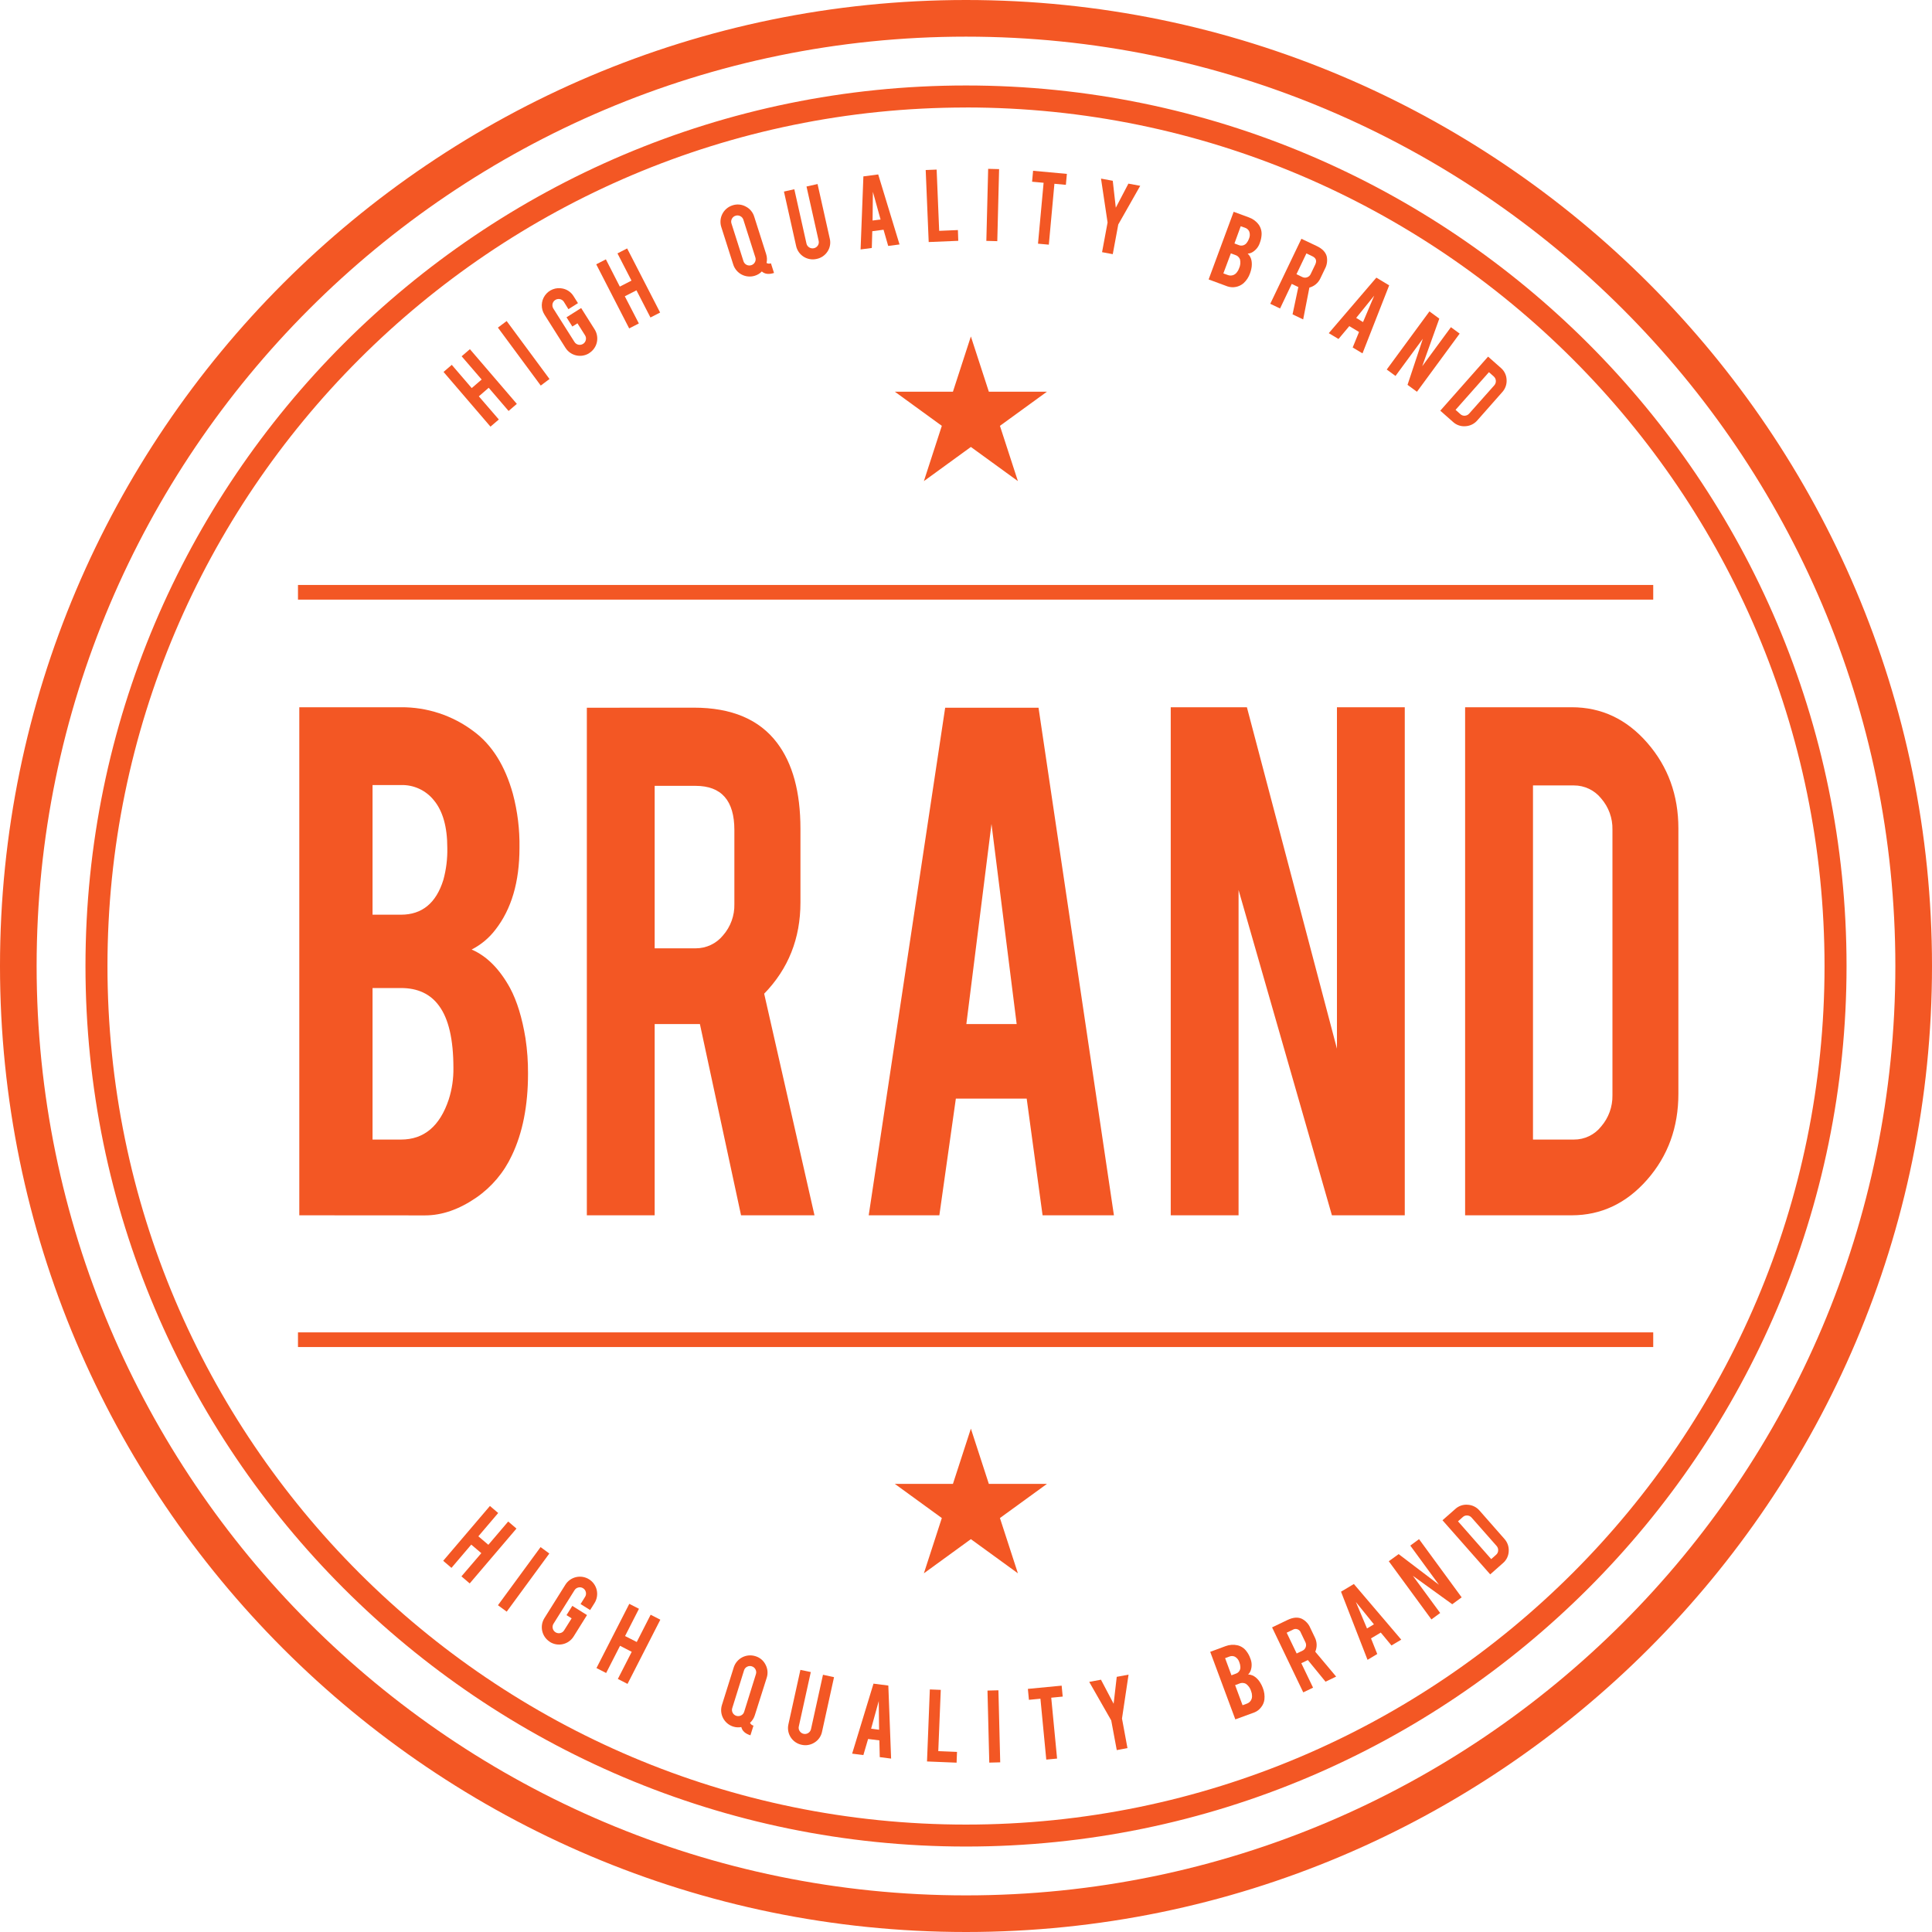
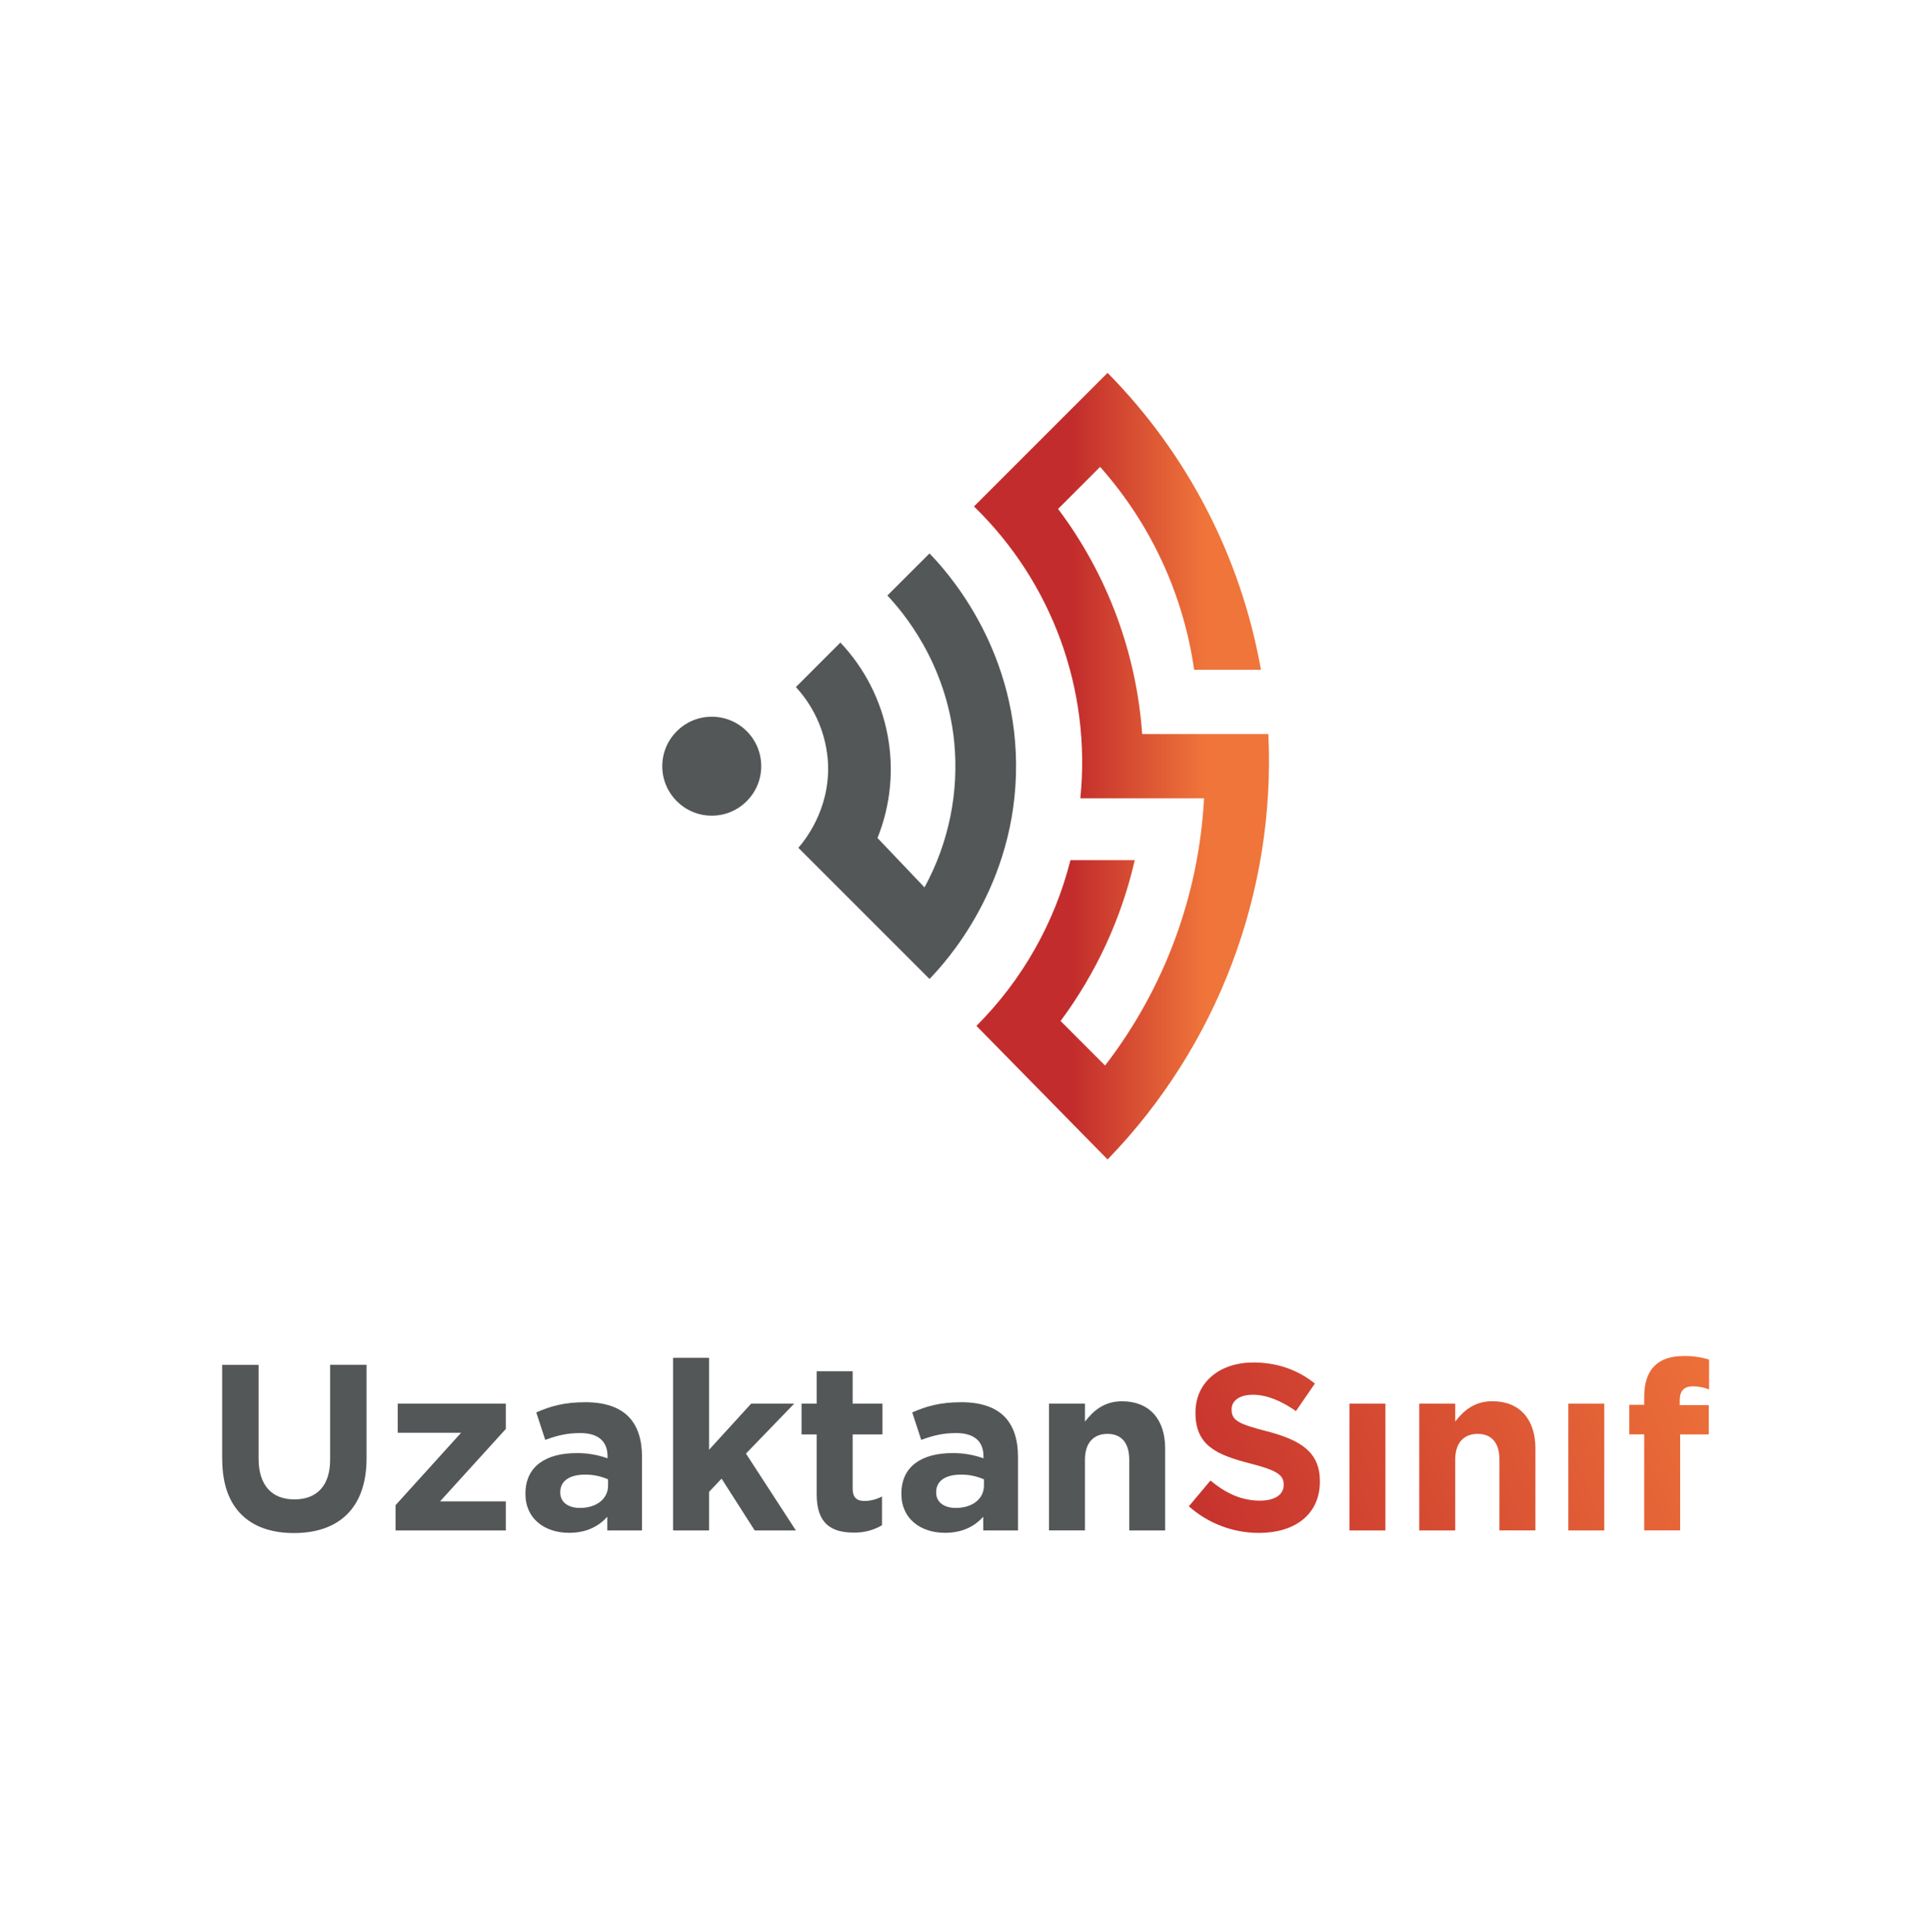
- <svg xmlns="http://www.w3.org/2000/svg" viewBox="0 0 883.06 883.06">
-   <g id="ab02f17f-3316-4dfb-9582-e3cac4a04754" data-name="katman 2">
-     <g id="e763ffec-2b1d-44fb-bb28-cc1f4b520d29" data-name="Object">
-       <path d="M136.8,555.48V323.26h46.44a54.4,54.4,0,0,1,33.15,10.93q12.65,9.26,18.05,28.7a90.6,90.6,0,0,1,3,24.63q0,23.34-11,37.41A31.59,31.59,0,0,1,215.57,434q10.34,4.46,17.56,17.6,4.76,8.88,7.06,23a103.69,103.69,0,0,1,1.15,16.11q0,22-7.39,37.41a48,48,0,0,1-16.24,19.26q-11.82,8.14-23.47,8.14Zm33.48-137.4h13q14.44,0,19.37-15.93a51,51,0,0,0,1.8-14.63q0-14.44-6.23-21.85a18.57,18.57,0,0,0-14.94-6.85h-13Zm0,102.78h13q15.76,0,21.83-18.34a45,45,0,0,0,2.13-14.44q0-19.45-6.56-28.34-5.91-8.14-17.4-8.14h-13Z" style="fill:#f35724" />
-       <path d="M317.12,323.45q25.92,0,38.07,16.11,10.67,14.07,10.67,39.26v33.7q0,24.63-16.58,41.67l23,101.29H338.71l-18.8-87.4H299.23v87.4h-31v-232Zm18.54,55.92q0-20.17-17.72-20.18H299.23v74.26h18.71a16.06,16.06,0,0,0,12.55-5.93,20.93,20.93,0,0,0,5.17-14.26Z" style="fill:#f35724" />
-       <path d="M436.89,502.15l-7.54,53.33H397.06l34.95-232h42.67l34.46,232H476.53l-7.26-53.33ZM453.18,376.6l-11.49,91.48h23Z" style="fill:#f35724" />
-       <path d="M569.92,323.26l41.16,156.07V323.26h31V555.48H608.78l-42.67-148.7v148.7h-31V323.26Z" style="fill:#f35724" />
-       <path d="M767.14,499.93q0,23-14.27,39.26T718.4,555.48H669.66V323.26H718.4q20.36,0,34.55,16.3t14.19,39.07Zm-66.46,20.93h18.71a15.74,15.74,0,0,0,12.47-6A21.27,21.27,0,0,0,737,500.67V379.19a21,21,0,0,0-5.17-14.26A15.92,15.92,0,0,0,719.39,359H700.68Z" style="fill:#f35724" />
-       <path d="M218.86,181.15,228,191.74,224.18,195l-21.45-25,3.76-3.24,9.12,10.62,4.54-3.91L211,162.84l3.78-3.24,21.45,25-3.77,3.24-9.09-10.6Z" style="fill:#f35724" />
-       <path d="M251.16,173.23l-4,3-19.58-26.49,4-3Z" style="fill:#f35724" />
-       <path d="M269.33,161.41A7.87,7.87,0,0,1,258.47,159l-9.61-15.2a7.88,7.88,0,0,1,8.4-11.9,7.64,7.64,0,0,1,4.91,3.49l2,3.17-4.36,2.76L257.76,138a2.86,2.86,0,0,0-5.21.89,2.88,2.88,0,0,0,.38,2.16l9.64,15.24a2.83,2.83,0,0,0,3.92.89,2.78,2.78,0,0,0,1.27-1.78,2.72,2.72,0,0,0-.36-2.15l-3.46-5.47-2.34,1.47-2.66-4.22,6.69-4.23,6.15,9.74a7.85,7.85,0,0,1-2.45,10.84Z" style="fill:#f35724" />
-       <path d="M285.58,135.42,292,147.84l-4.42,2.27-15.06-29.3,4.41-2.27L283.3,131l5.33-2.74-6.4-12.44,4.42-2.27,15.07,29.3-4.42,2.27-6.39-12.42Z" style="fill:#f35724" />
-       <path d="M350.18,116.13a7.72,7.72,0,0,1,.19,4.07,2.36,2.36,0,0,0,2,.15l1.41,4.41c-2.38.76-4.23.53-5.57-.68a7.47,7.47,0,0,1-3.16,1.94,7.88,7.88,0,0,1-9.91-5.12l-5.46-17.13a7.87,7.87,0,0,1,5.13-9.91,7.55,7.55,0,0,1,6,.52A7.63,7.63,0,0,1,344.72,99Zm-10.4-15.68a2.74,2.74,0,0,0-1.41-1.66,2.81,2.81,0,0,0-2.18-.18,2.77,2.77,0,0,0-1.67,1.4,2.74,2.74,0,0,0-.18,2.17l5.47,17.19a2.83,2.83,0,0,0,3.57,1.84,2.78,2.78,0,0,0,1.68-1.4,2.74,2.74,0,0,0,.19-2.17Z" style="fill:#f35724" />
-       <path d="M373.26,118.35a7.79,7.79,0,0,1-9.38-5.93l-5.56-24.86,4.74-1.06,5.55,24.81a2.76,2.76,0,0,0,1.27,1.78,2.88,2.88,0,0,0,3.94-.89,2.73,2.73,0,0,0,.36-2.14l-5.55-24.81,5.05-1.13L379.25,109a7.47,7.47,0,0,1-1,5.94A7.73,7.73,0,0,1,373.26,118.35Z" style="fill:#f35724" />
-       <path d="M398.69,105.68l-.21,7.66-5.13.67,1.28-33.39,6.77-.89,9.75,32-5.18.68L403.84,105Zm.28-18-.14,13.12,3.65-.48Z" style="fill:#f35724" />
-       <path d="M438,110.07l-13.52.56-1.37-32.92,5-.2,1.16,28,8.56-.36Z" style="fill:#f35724" />
-       <path d="M455.83,110.23l-5-.13.83-32.93,5,.13Z" style="fill:#f35724" />
-       <path d="M477,83.54l-5.26-.48.45-5,15.45,1.42-.46,5L481.94,84l-2.55,27.83-4.95-.45Z" style="fill:#f35724" />
-       <path d="M506.24,101.69l-3-20.06,5.37,1L510,94.93l5.76-11,5.4,1L511.13,102.6l-2.52,13.57-4.89-.91Z" style="fill:#f35724" />
-       <path d="M552.43,127.72,563.87,96.8l7,2.58a9.43,9.43,0,0,1,4.45,3.3,7.26,7.26,0,0,1,1.3,4.82,11.91,11.91,0,0,1-.77,3.45,7.77,7.77,0,0,1-3.5,4.37,4.9,4.9,0,0,1-2.07.6,5.79,5.79,0,0,1,1.77,3.32,9.87,9.87,0,0,1-.07,3.45,13.1,13.1,0,0,1-.62,2.21,11,11,0,0,1-3,4.57,7.61,7.61,0,0,1-7.31,1.44Zm6.73-2.75,2,.72a3.52,3.52,0,0,0,4.18-1.23,5.59,5.59,0,0,0,1-1.8,6.3,6.3,0,0,0,.42-4.14,3.41,3.41,0,0,0-2.22-2l-1.95-.72Zm5.07-13.69,1.94.73a3.06,3.06,0,0,0,3.7-1.05,6.37,6.37,0,0,0,1-1.85,4.36,4.36,0,0,0,.14-3.25,3.16,3.16,0,0,0-1.91-1.75l-2-.71Z" style="fill:#f35724" />
-       <path d="M601.9,112.49q3.75,1.79,4.51,4.7a8.36,8.36,0,0,1-.86,5.76l-2.07,4.32a7.71,7.71,0,0,1-5,4.18L595.64,146l-4.85-2.32,2.64-12.49L593,131l-2.58-1.24L585.08,141l-4.48-2.15,14.23-29.71Zm-.75,8.44c.82-1.73.38-3-1.32-3.81l-2.71-1.3-4.55,9.52,2.7,1.29a2.71,2.71,0,0,0,2.18.11,2.79,2.79,0,0,0,1.62-1.47Z" style="fill:#f35724" />
-       <path d="M616.72,149.07l-4.93,5.87-4.44-2.66,21.74-25.38,5.86,3.52-12.19,31.09-4.49-2.68,2.9-7.09Zm11.4-13.95-8.25,10.19L623,147.2Z" style="fill:#f35724" />
-       <path d="M657.86,145.64l-7.81,21.76,13.12-17.85,4,2.93-19.52,26.58-4.31-3.16,7-21.06-12.5,17-4-2.94,19.52-26.57Z" style="fill:#f35724" />
-       <path d="M675.23,192.15a7.65,7.65,0,0,1-5.41,2.66,7.48,7.48,0,0,1-5.66-1.93l-5.85-5.17L680.16,163l5.85,5.17a7.44,7.44,0,0,1,2.61,5.4,7.62,7.62,0,0,1-2,5.67Zm-9.94-4.83,2.24,2a2.71,2.71,0,0,0,2.07.69,2.83,2.83,0,0,0,1.94-1L683,176.11a2.87,2.87,0,0,0-.2-4l-2.25-2Z" style="fill:#f35724" />
-       <path d="M215.4,706l-9.05,10.63-3.78-3.23,21.36-25.07,3.78,3.22-9.07,10.65,4.57,3.88,9.07-10.64,3.78,3.22-21.37,25.08-3.78-3.23L220,709.9Z" style="fill:#f35724" />
-       <path d="M231.6,736.64l-4-2.94,19.48-26.57,4,2.94Z" style="fill:#f35724" />
-       <path d="M251.34,750.44a7.88,7.88,0,0,1-2.5-10.85l9.55-15.23a7.87,7.87,0,0,1,10.87-2.5,7.86,7.86,0,0,1,2.47,10.86l-2,3.18-4.37-2.73,2.05-3.28a2.77,2.77,0,0,0,.37-2.16,2.81,2.81,0,0,0-1.27-1.79,2.72,2.72,0,0,0-2.15-.35,2.76,2.76,0,0,0-1.78,1.27L253,742.15a2.84,2.84,0,0,0,.9,3.91,2.83,2.83,0,0,0,2.16.37,2.72,2.72,0,0,0,1.78-1.25l3.44-5.49-2.34-1.46,2.65-4.23,6.71,4.2L262.18,748a7.86,7.86,0,0,1-10.84,2.48Z" style="fill:#f35724" />
-       <path d="M283.4,752.24l-6.35,12.44-4.42-2.26,15-29.35,4.42,2.26-6.35,12.46,5.34,2.72,6.35-12.46,4.43,2.26-15,29.35-4.42-2.26L288.74,755Z" style="fill:#f35724" />
-       <path d="M345,784a7.8,7.8,0,0,1-2.19,3.45,2.36,2.36,0,0,0,1.58,1.29L343,793.16c-2.37-.75-3.76-2-4.16-3.77a7.45,7.45,0,0,1-3.71-.22,7.87,7.87,0,0,1-5.15-9.89l5.39-17.16A7.89,7.89,0,0,1,345.3,757a7.51,7.51,0,0,1,4.62,3.9,7.63,7.63,0,0,1,.51,6Zm.51-18.8a2.74,2.74,0,0,0-.2-2.17,2.81,2.81,0,0,0-1.68-1.4,2.77,2.77,0,0,0-2.17.19,2.72,2.72,0,0,0-1.39,1.67L334.7,780.7a2.71,2.71,0,0,0,.18,2.16,2.86,2.86,0,0,0,3.85,1.21,2.71,2.71,0,0,0,1.41-1.66Z" style="fill:#f35724" />
-       <path d="M366.36,797.48a7.8,7.8,0,0,1-6-9.34l5.48-24.89,4.75,1-5.47,24.83a2.65,2.65,0,0,0,.38,2.14,2.85,2.85,0,0,0,5.19-.91l5.47-24.83,5.05,1.11-5.47,24.88a7.54,7.54,0,0,1-3.47,5A7.71,7.71,0,0,1,366.36,797.48Z" style="fill:#f35724" />
-       <path d="M396.78,794.84l-2.16,7.36-5.13-.66,9.76-32,6.78.88,1.27,33.38-5.19-.67-.18-7.66Zm4.87-17.35-3.49,12.65,3.65.47Z" style="fill:#f35724" />
-       <path d="M437.23,805.66l-13.52-.55L425,772.19l5,.2-1.14,28,8.56.35Z" style="fill:#f35724" />
-       <path d="M457.17,805.51l-5,.13-.82-32.93,5-.13Z" style="fill:#f35724" />
-       <path d="M475.55,776.43l-5.26.51-.48-5,15.44-1.48.48,5-5.24.51,2.67,27.82-4.94.47Z" style="fill:#f35724" />
-       <path d="M507.91,786.36l-10.06-17.62,5.37-1,5.79,11,1.42-12.31,5.4-1-3,20.06L515.33,799l-4.89.92Z" style="fill:#f35724" />
-       <path d="M564.63,785.88,553.15,755l7-2.59a9.52,9.52,0,0,1,5.52-.39,7.16,7.16,0,0,1,4.13,2.82,11.32,11.32,0,0,1,1.66,3.11,7.71,7.71,0,0,1,.2,5.59,4.78,4.78,0,0,1-1.18,1.81,5.77,5.77,0,0,1,3.51,1.37,9.49,9.49,0,0,1,2.19,2.66,12.22,12.22,0,0,1,1,2.08,11,11,0,0,1,.74,5.39,7,7,0,0,1-1.49,3.47,7.1,7.1,0,0,1-3.12,2.39Zm-1.77-20.15,1.95-.73a3,3,0,0,0,2.12-3.19,6.46,6.46,0,0,0-.45-2,4.34,4.34,0,0,0-2-2.56,3.09,3.09,0,0,0-2.58-.08l-1.94.72Zm5.08,13.68,1.95-.72a3.53,3.53,0,0,0,2.37-3.66,5.59,5.59,0,0,0-.4-2,6.26,6.26,0,0,0-2.38-3.41,3.43,3.43,0,0,0-3-.12l-1.94.73Z" style="fill:#f35724" />
-       <path d="M588.49,740.44c2.5-1.2,4.66-1.38,6.49-.57a8.27,8.27,0,0,1,3.95,4.28l2.07,4.32a7.72,7.72,0,0,1,.17,6.48l9.54,11.37-4.85,2.33-8.08-9.89-.4.2-2.59,1.24,5.37,11.18-4.48,2.15-14.25-29.7Zm6.11,5.88a2.52,2.52,0,0,0-3.8-1.36l-2.7,1.3,4.57,9.5,2.69-1.29a2.86,2.86,0,0,0,1.32-3.82Z" style="fill:#f35724" />
-       <path d="M626.65,748.86,629.5,756l-4.44,2.66-12.12-31.15,5.87-3.51,21.66,25.43L636,752.1l-4.89-5.9Zm-6.92-16.63,5.09,12.09,3.16-1.89Z" style="fill:#f35724" />
-       <path d="M639.28,710.34l18.41,14L644.6,706.44l4-2.94,19.48,26.6-4.3,3.15-18-13,12.48,17-4,2.94-19.49-26.59Z" style="fill:#f35724" />
-       <path d="M687.59,703.35a7.65,7.65,0,0,1,2,5.7,7.44,7.44,0,0,1-2.61,5.38l-5.85,5.17-21.81-24.74,5.86-5.15a7.42,7.42,0,0,1,5.68-1.93,7.65,7.65,0,0,1,5.38,2.65Zm-6,9.27,2.25-2a2.64,2.64,0,0,0,.93-2,2.86,2.86,0,0,0-.71-2l-11.41-12.94a2.76,2.76,0,0,0-2-1,2.64,2.64,0,0,0-2,.68l-2.24,2Z" style="fill:#f35724" />
-       <polygon points="443.76 153.78 451.97 179.03 478.53 179.03 457.04 194.64 465.25 219.9 443.76 204.29 422.28 219.9 430.48 194.64 409 179.03 435.56 179.03 443.76 153.78" style="fill:#f35724" />
-       <polygon points="443.76 652.99 451.97 678.24 478.53 678.24 457.04 693.85 465.25 719.11 443.76 703.5 422.28 719.11 430.48 693.85 409 678.24 435.56 678.24 443.76 652.99" style="fill:#f35724" />
-       <path d="M441.53,883.06C198.07,883.06,0,685,0,441.53S198.07,0,441.53,0,883.06,198.07,883.06,441.53,685,883.06,441.53,883.06Zm0-866.31C207.3,16.75,16.74,207.3,16.74,441.53S207.3,866.32,441.53,866.32,866.31,675.76,866.31,441.53,675.75,16.75,441.53,16.75Z" style="fill:#f35724" />
-       <path d="M441.53,844C219.61,844,39.07,663.45,39.07,441.53S219.61,39.07,441.53,39.07,844,219.61,844,441.53,663.44,844,441.53,844Zm0-794.86c-216.37,0-392.41,176-392.41,392.41s176,392.41,392.41,392.41,392.41-176,392.41-392.41S657.9,49.12,441.53,49.12Z" style="fill:#f35724" />
-       <rect x="136.2" y="267.37" width="619.44" height="6.7" style="fill:#f35724" />
-       <rect x="136.2" y="608.99" width="619.44" height="6.7" style="fill:#f35724" />
-     </g>
+ <svg xmlns="http://www.w3.org/2000/svg" id="ae9153e6-7cd5-4cab-8cf7-ea9820a1ca53" data-name="katman 1" viewBox="0 0 1133.86 1133.86">
+   <defs>
+     <clipPath id="a6a27108-400b-43da-9f88-eed22ac50403">
+       <rect width="1133.86" height="1133.86" style="fill:none" />
+     </clipPath>
+     <clipPath id="fc5a1dba-2746-4861-ba4c-2d8f9cfeb3c5">
+       <path d="M571.84,297.35a209.3,209.3,0,0,1,62.45,171.38h72.63a281.48,281.48,0,0,1-58.1,156.87l-26.14-26.15A253.19,253.19,0,0,0,666.25,505H628.48a210.34,210.34,0,0,1-55.19,97.32l77,78.43A336.19,336.19,0,0,0,744.68,431H670.6A249.17,249.17,0,0,0,621.22,298.8l24.69-24.69a228.06,228.06,0,0,1,55.2,119.1h39.21a330,330,0,0,0-90.05-174.3l-78.43,78.44" style="fill:none" />
+     </clipPath>
+     <linearGradient id="b7ecb1e2-2d27-4012-a1ee-643d845e832a" y1="1133.86" x2="1" y2="1133.86" gradientTransform="matrix(78.44, 0, 0, -78.44, 629.42, 89389.92)" gradientUnits="userSpaceOnUse">
+       <stop offset="0" stop-color="#c22c2c" />
+       <stop offset="1" stop-color="#f0753a" />
+     </linearGradient>
+     <clipPath id="a4e33db1-c427-4950-881e-ffbd94515325">
+       <path d="M701.88,829.25v.28c0,19.3,12.64,24.72,32.22,29.72,16.25,4.17,19.58,7,19.58,12.36v.28c0,5.7-5.27,9.17-14,9.17-11.12,0-20.28-4.59-29-11.81L698,884.39A61.87,61.87,0,0,0,739.24,900c21,0,35.69-10.84,35.69-30.14v-.28c0-16.95-11.1-24-30.83-29.17-16.81-4.3-21-6.39-21-12.78v-.27c0-4.73,4.3-8.48,12.5-8.48s16.67,3.61,25.28,9.59L772,812.3c-9.86-7.91-21.95-12.36-36.11-12.36-19.87,0-34,11.67-34,29.31" style="fill:none" />
+     </clipPath>
+     <linearGradient id="e0af3f46-6523-40b4-8d1b-ba644f7a6ac8" y1="1133.86" x2="1" y2="1133.86" gradientTransform="matrix(374.25, 0, 0, -374.25, 654.27, 425193.13)" gradientUnits="userSpaceOnUse">
+       <stop offset="0" stop-color="#c22c2c" />
+       <stop offset="0.04" stop-color="#c42f2d" />
+       <stop offset="1" stop-color="#f0753a" />
+     </linearGradient>
+     <clipPath id="f47931fd-95e2-41bd-bdfb-10d5973653c1">
+       <rect x="792.3" y="824.11" width="21.11" height="74.45" style="fill:none" />
+     </clipPath>
+     <linearGradient id="a927fc2a-80f4-4fbb-b732-7d2a7318156e" y1="1133.86" x2="1" y2="1133.86" gradientTransform="matrix(374.25, 0, 0, -374.25, 663.55, 425203.86)" gradientUnits="userSpaceOnUse">
+       <stop offset="0" stop-color="#c22c2c" />
+       <stop offset="0.2" stop-color="#cc3b2f" />
+       <stop offset="1" stop-color="#f0753a" />
+     </linearGradient>
+     <clipPath id="aba3b7d5-dbda-4866-b10b-8d2602decba1">
+       <path d="M854.39,834.67V824.11H833.28v74.45h21.11V857c0-10,5.14-15.14,13.19-15.14S880.36,847,880.36,857v41.53h21.11v-48.2c0-17.08-9.3-27.64-25.27-27.64-10.7,0-17,5.7-21.81,11.95" style="fill:none" />
+     </clipPath>
+     <linearGradient id="fce38920-da61-418c-8ba3-f3909004141c" y1="1133.86" x2="1" y2="1133.86" gradientTransform="matrix(374.25, 0, 0, -374.25, 668.45, 425203.81)" gradientUnits="userSpaceOnUse">
+       <stop offset="0" stop-color="#c22c2c" />
+       <stop offset="0.07" stop-color="#c5312d" />
+       <stop offset="1" stop-color="#f0753a" />
+     </linearGradient>
+     <clipPath id="ec8a8ff4-59fd-47b9-8fc4-ed27dc21aa0d">
+       <rect x="920.79" y="824.11" width="21.11" height="74.45" style="fill:none" />
+     </clipPath>
+     <linearGradient id="b44726d2-30b2-40bb-bfe2-5a440277b8ab" y1="1133.86" x2="1" y2="1133.86" gradientTransform="matrix(374.25, 0, 0, -374.25, 673.57, 425203.86)" gradientUnits="userSpaceOnUse">
+       <stop offset="0" stop-color="#c22c2c" />
+       <stop offset="0.2" stop-color="#cc3c2f" />
+       <stop offset="1" stop-color="#f0753a" />
+     </linearGradient>
+     <clipPath id="b51464c7-23e2-40ab-9f77-fd2c6f3f22e2">
+       <path d="M971.34,802c-3.88,3.89-6,9.86-6,18.05v4.72h-8.75v17.37h8.75v56.39h21.11V842.17h16.81V825H986.21V822c0-5.56,2.77-8.06,7.63-8.06a26.78,26.78,0,0,1,9.59,1.81v-17.5a46.69,46.69,0,0,0-15-2.09q-11.25,0-17.09,5.84" style="fill:none" />
+     </clipPath>
+     <linearGradient id="a58f65dc-4e66-4802-8451-65e9ad3909cf" y1="1133.86" x2="1" y2="1133.86" gradientTransform="matrix(374.25, 0, 0, -374.25, 671.85, 425191.5)" gradientUnits="userSpaceOnUse">
+       <stop offset="0" stop-color="#c22c2c" />
+       <stop offset="0.33" stop-color="#d24631" />
+       <stop offset="1" stop-color="#f0753a" />
+     </linearGradient>
+   </defs>
+   <g style="clip-path:url(#a6a27108-400b-43da-9f88-eed22ac50403)">
+     <path d="M446.93,449.85a29.05,29.05,0,1,1-29.05-29.05,29,29,0,0,1,29.05,29.05" style="fill:#545757" />
+     <path d="M467.27,403.38a71.54,71.54,0,0,1,18.88,45c1.15,27.25-14.06,45.52-17.43,49.38l77,77c8.49-8.73,51.41-54.58,50.83-126.36-.56-69.92-42-114.39-50.83-123.46L521,349.64c8.64,9.2,34.43,39,39.21,85.69A148.16,148.16,0,0,1,542.79,521Q529,506.5,515.2,492a108.31,108.31,0,0,0-21.79-114.74l-26.14,26.15" style="fill:#545757" />
+   </g>
+   <g style="clip-path:url(#fc5a1dba-2746-4861-ba4c-2d8f9cfeb3c5)">
+     <rect x="571.84" y="218.92" width="174.21" height="461.88" style="fill:url(#b7ecb1e2-2d27-4012-a1ee-643d845e832a)" />
+   </g>
+   <g style="clip-path:url(#a6a27108-400b-43da-9f88-eed22ac50403)">
+     <path d="M130.43,856.89V801.33h21.39v55c0,15.83,7.92,24,21,24s21-7.91,21-23.33v-55.7h21.39V856.2c0,29.44-16.53,43.89-42.65,43.89s-42.08-14.59-42.08-43.2" style="fill:#545757" />
+     <polygon points="232.25 883.7 270.72 841.2 233.5 841.2 233.5 824.11 296.97 824.11 296.97 838.97 258.36 881.48 296.97 881.48 296.97 898.56 232.25 898.56 232.25 883.7" style="fill:#545757" />
+     <path d="M308.5,877.17v-.28c0-16.25,12.37-23.75,30-23.75a52.77,52.77,0,0,1,18.19,3.06V855c0-8.75-5.42-13.62-16-13.62-8.06,0-13.75,1.53-20.56,4l-5.28-16.11c8.2-3.61,16.25-6,28.89-6,11.53,0,19.87,3.05,25.14,8.33,5.56,5.56,8.06,13.75,8.06,23.75v43.2H356.56V890.5c-5.14,5.7-12.22,9.45-22.5,9.45-14,0-25.56-8.06-25.56-22.78M357,872.31v-3.75a32.7,32.7,0,0,0-13.47-2.78c-9,0-14.59,3.61-14.59,10.28v.28c0,5.69,4.72,9,11.53,9,9.86,0,16.53-5.42,16.53-13.06" style="fill:#545757" />
+     <polygon points="395.18 797.17 416.29 797.17 416.29 851.2 441.01 824.11 466.29 824.11 437.96 853.42 467.27 898.56 443.1 898.56 423.65 868.14 416.29 875.92 416.29 898.56 395.18 898.56 395.18 797.17" style="fill:#545757" />
+     <path d="M479.49,877.45V842.17H470.6V824.11h8.89v-19h21.12v19h17.5v18.06h-17.5V874c0,4.87,2.08,7.23,6.8,7.23a21.46,21.46,0,0,0,10.42-2.64V895.5a31.15,31.15,0,0,1-16.67,4.31c-12.92,0-21.67-5.14-21.67-22.36" style="fill:#545757" />
+     <path d="M529.22,877.17v-.28c0-16.25,12.36-23.75,30-23.75a52.83,52.83,0,0,1,18.2,3.06V855c0-8.75-5.42-13.62-16-13.62-8.05,0-13.75,1.53-20.55,4l-5.28-16.11c8.2-3.61,16.25-6,28.89-6,11.53,0,19.86,3.05,25.14,8.33,5.56,5.56,8.06,13.75,8.06,23.75v43.2H577.28V890.5c-5.14,5.7-12.22,9.45-22.5,9.45-14,0-25.56-8.06-25.56-22.78m48.47-4.86v-3.75a32.66,32.66,0,0,0-13.47-2.78c-9,0-14.58,3.61-14.58,10.28v.28c0,5.69,4.72,9,11.53,9,9.86,0,16.52-5.42,16.52-13.06" style="fill:#545757" />
+     <path d="M615.9,824.11H637v10.56c4.86-6.25,11.11-11.95,21.8-11.95,16,0,25.28,10.56,25.28,27.64v48.2H663V857c0-10-4.72-15.14-12.78-15.14S637,847,637,857v41.53H615.9Z" style="fill:#545757" />
+   </g>
+   <g style="clip-path:url(#a4e33db1-c427-4950-881e-ffbd94515325)">
+     <rect x="681.79" y="789.03" width="109.34" height="121.83" transform="translate(-269.02 346.17) rotate(-22.48)" style="fill:url(#e0af3f46-6523-40b4-8d1b-ba644f7a6ac8)" />
+   </g>
+   <g style="clip-path:url(#f47931fd-95e2-41bd-bdfb-10d5973653c1)">
+     <rect x="778.87" y="822.9" width="47.97" height="76.86" transform="translate(-268.33 372.42) rotate(-22.48)" style="fill:url(#a927fc2a-80f4-4fbb-b732-7d2a7318156e)" />
+   </g>
+   <g style="clip-path:url(#aba3b7d5-dbda-4866-b10b-8d2602decba1)">
+     <rect x="821.37" y="812.57" width="92.01" height="96.15" transform="translate(-263.16 397.04) rotate(-22.48)" style="fill:url(#fce38920-da61-418c-8ba3-f3909004141c)" />
+   </g>
+   <g style="clip-path:url(#ec8a8ff4-59fd-47b9-8fc4-ed27dc21aa0d)">
+     <rect x="907.36" y="822.9" width="47.97" height="76.86" transform="translate(-258.57 421.55) rotate(-22.48)" style="fill:url(#b44726d2-30b2-40bb-bfe2-5a440277b8ab)" />
+   </g>
+   <g style="clip-path:url(#b51464c7-23e2-40ab-9f77-fd2c6f3f22e2)">
+     <rect x="938.83" y="791.13" width="82.39" height="112.49" transform="translate(-249.53 439.1) rotate(-22.48)" style="fill:url(#a58f65dc-4e66-4802-8451-65e9ad3909cf)" />
  </g>
</svg>
